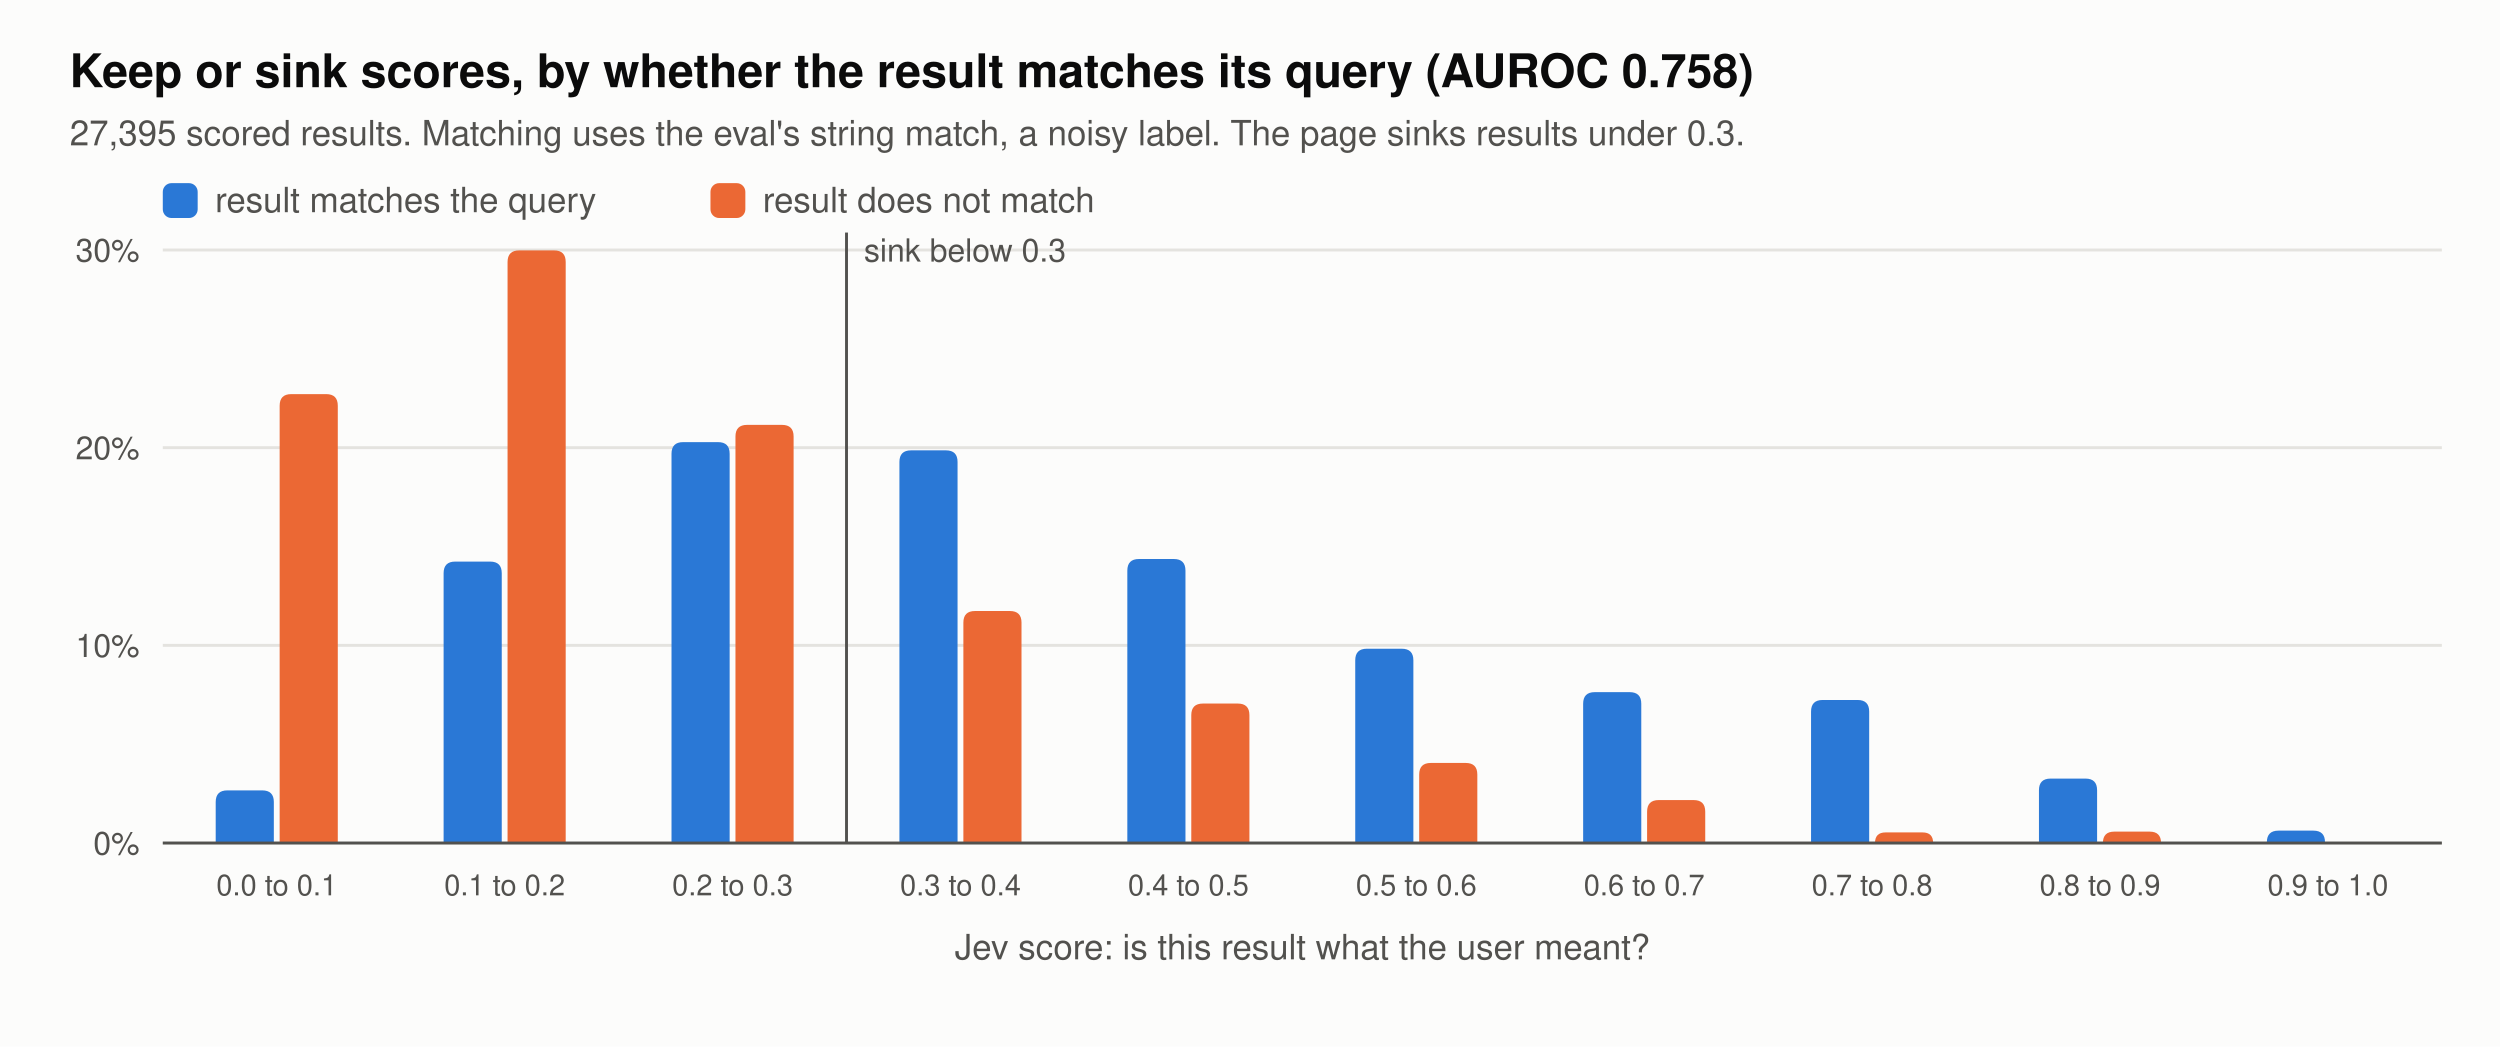
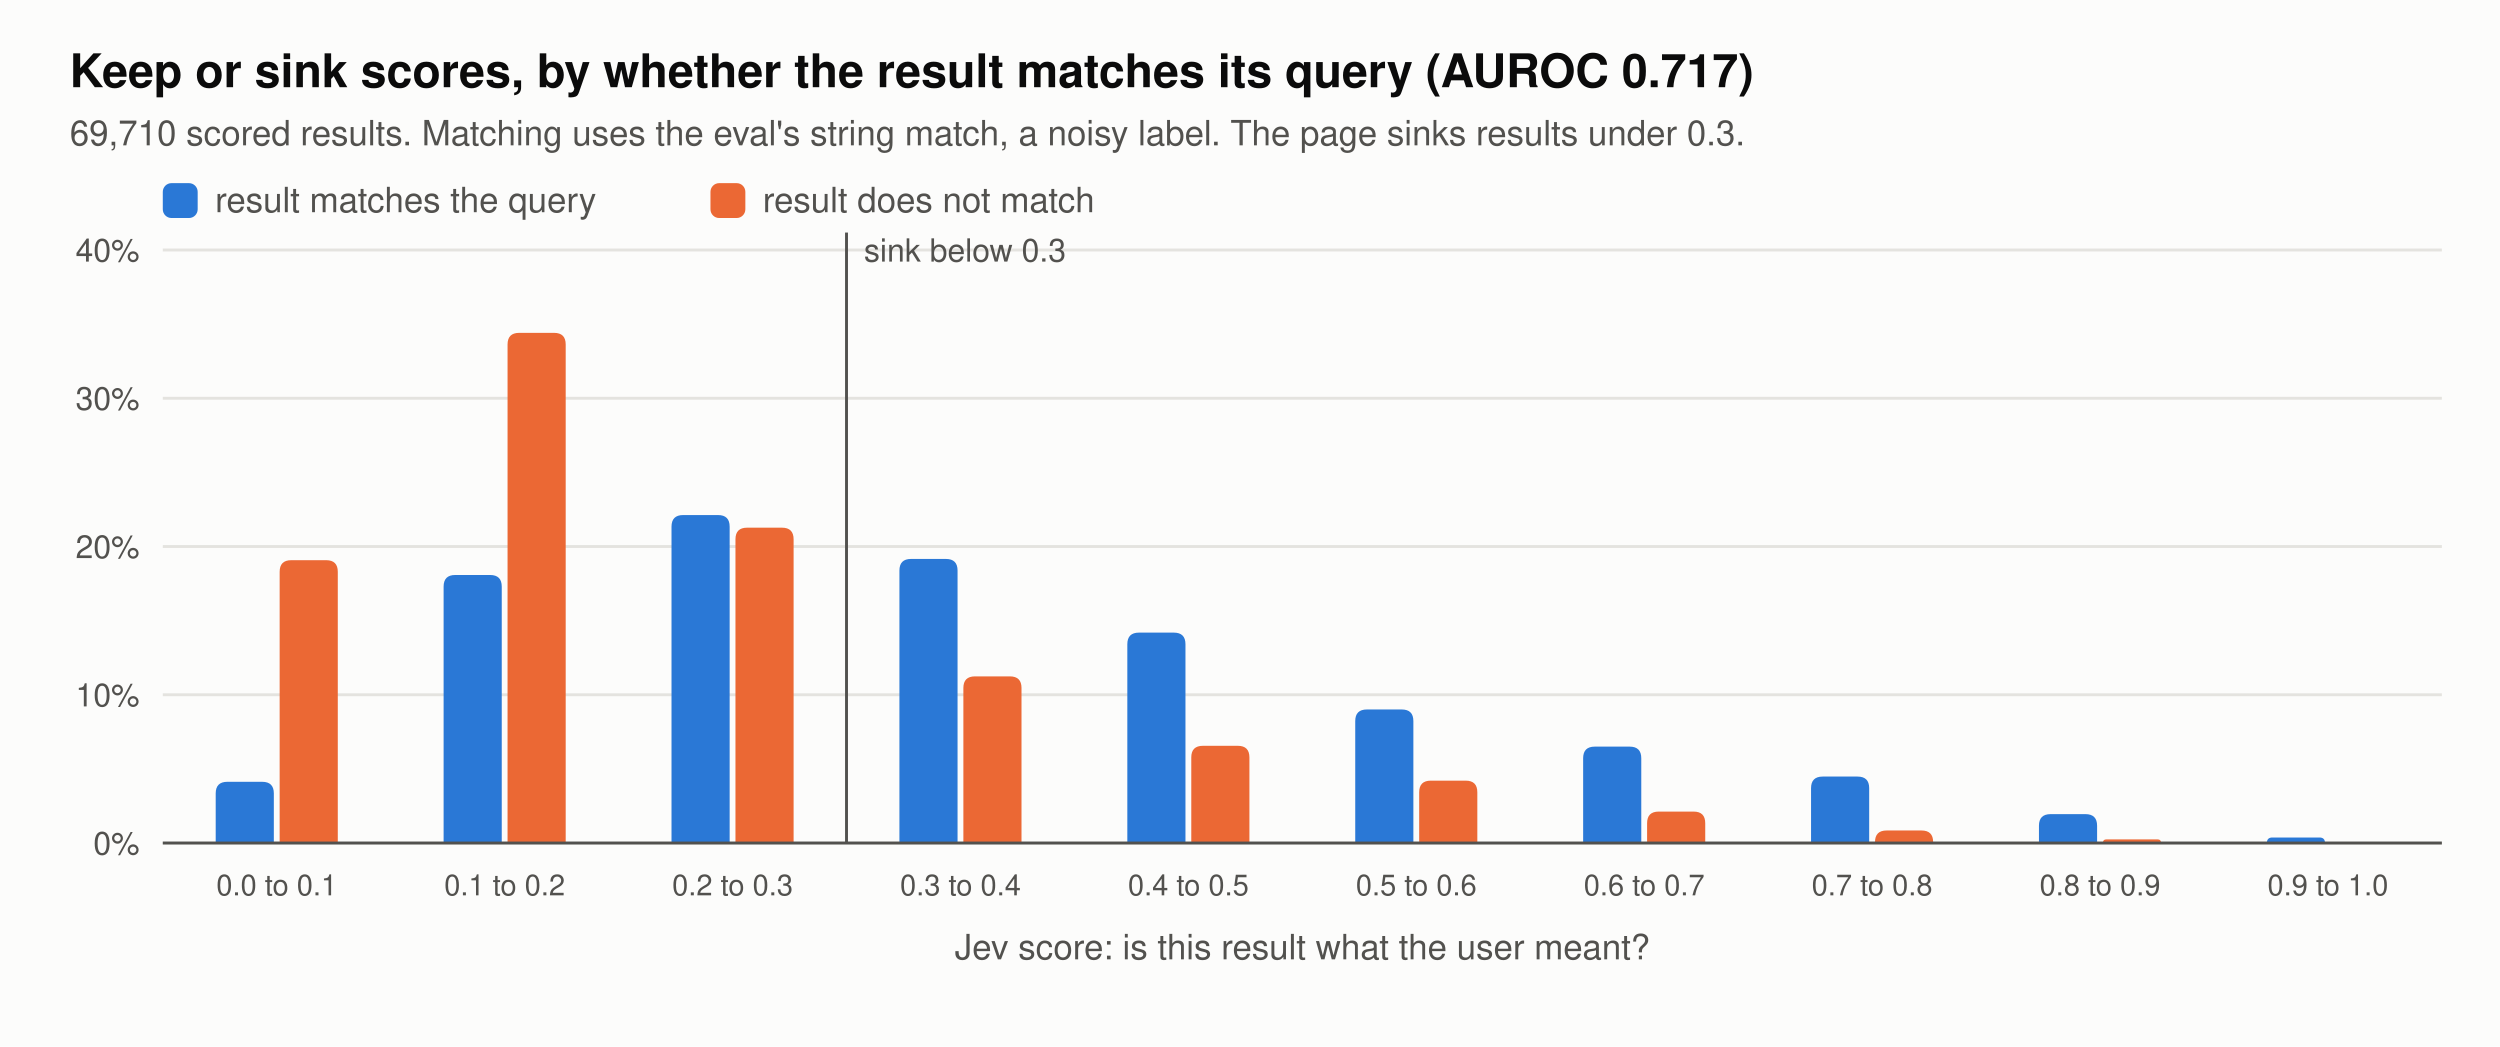
<svg xmlns="http://www.w3.org/2000/svg" width="860" height="360" viewBox="0 0 860 360" role="img" font-family="-apple-system, 'Segoe UI', Helvetica, Arial, sans-serif">
  <rect width="860" height="360" fill="#fcfcfb" />
-   <text x="24.0" y="30.0" font-size="16" fill="#0b0b0b" font-weight="600">Keep or sink scores, by whether the result matches its query (AUROC 0.758)</text>
-   <text x="24.0" y="50.0" font-size="12" fill="#52514e">27,395 scored results. Matching uses the eval's string match, a noisy label. The page sinks results under 0.3.</text>
+   <text x="24.0" y="30.0" font-size="16" fill="#0b0b0b" font-weight="600">Keep or sink scores, by whether the result matches its query (AUROC 0.717)</text>
+   <text x="24.0" y="50.0" font-size="12" fill="#52514e">69,710 scored results. Matching uses the eval's string match, a noisy label. The page sinks results under 0.3.</text>
  <rect x="56" y="63" width="12" height="12" rx="3" fill="#2a78d6" />
  <text x="74.0" y="73.0" font-size="12" fill="#52514e">result matches the query</text>
  <rect x="244.4" y="63" width="12" height="12" rx="3" fill="#eb6834" />
  <text x="262.4" y="73.0" font-size="12" fill="#52514e">result does not match</text>
  <line x1="56.0" y1="290.0" x2="840.0" y2="290.0" stroke="#e4e3df" stroke-width="1" />
  <text x="48.0" y="294.0" font-size="11" fill="#52514e" text-anchor="end">0%</text>
-   <line x1="56.0" y1="222.0" x2="840.0" y2="222.0" stroke="#e4e3df" stroke-width="1" />
-   <text x="48.0" y="226.0" font-size="11" fill="#52514e" text-anchor="end">10%</text>
-   <line x1="56.0" y1="154.0" x2="840.0" y2="154.0" stroke="#e4e3df" stroke-width="1" />
-   <text x="48.0" y="158.0" font-size="11" fill="#52514e" text-anchor="end">20%</text>
+   <line x1="56.0" y1="239.0" x2="840.0" y2="239.0" stroke="#e4e3df" stroke-width="1" />
+   <text x="48.0" y="243.0" font-size="11" fill="#52514e" text-anchor="end">10%</text>
+   <line x1="56.0" y1="188.0" x2="840.0" y2="188.0" stroke="#e4e3df" stroke-width="1" />
+   <text x="48.0" y="192.0" font-size="11" fill="#52514e" text-anchor="end">20%</text>
+   <line x1="56.0" y1="137.0" x2="840.0" y2="137.0" stroke="#e4e3df" stroke-width="1" />
+   <text x="48.0" y="141.0" font-size="11" fill="#52514e" text-anchor="end">30%</text>
  <line x1="56.0" y1="86.0" x2="840.0" y2="86.0" stroke="#e4e3df" stroke-width="1" />
-   <text x="48.0" y="90.0" font-size="11" fill="#52514e" text-anchor="end">30%</text>
-   <path d="M74.2,290V275.892Q74.2,271.892 78.2,271.892H90.2Q94.2,271.892 94.2,275.892V290Z" fill="#2a78d6" />
-   <path d="M96.2,290V139.575Q96.2,135.575 100.2,135.575H112.2Q116.2,135.575 116.2,139.575V290Z" fill="#eb6834" />
+   <text x="48.0" y="90.0" font-size="11" fill="#52514e" text-anchor="end">40%</text>
+   <path d="M74.2,290V272.94Q74.2,268.94 78.2,268.94H90.2Q94.2,268.94 94.2,272.94V290Z" fill="#2a78d6" />
+   <path d="M96.2,290V196.703Q96.2,192.703 100.2,192.703H112.2Q116.2,192.703 116.2,196.703V290Z" fill="#eb6834" />
  <text x="95.2" y="308.0" font-size="10" fill="#52514e" text-anchor="middle">0.0 to 0.1</text>
-   <path d="M152.6,290V197.184Q152.6,193.184 156.6,193.184H168.6Q172.6,193.184 172.6,197.184V290Z" fill="#2a78d6" />
-   <path d="M174.6,290V90.137Q174.6,86.137 178.6,86.137H190.6Q194.6,86.137 194.6,90.137V290Z" fill="#eb6834" />
+   <path d="M152.6,290V201.796Q152.6,197.796 156.6,197.796H168.6Q172.6,197.796 172.6,201.796V290Z" fill="#2a78d6" />
+   <path d="M174.6,290V118.502Q174.6,114.502 178.6,114.502H190.6Q194.6,114.502 194.6,118.502V290Z" fill="#eb6834" />
  <text x="173.6" y="308.0" font-size="10" fill="#52514e" text-anchor="middle">0.1 to 0.2</text>
-   <path d="M231,290V156.09Q231,152.09 235,152.09H247Q251,152.09 251,156.09V290Z" fill="#2a78d6" />
-   <path d="M253,290V150.156Q253,146.156 257,146.156H269Q273,146.156 273,150.156V290Z" fill="#eb6834" />
+   <path d="M231,290V181.177Q231,177.177 235,177.177H247Q251,177.177 251,181.177V290Z" fill="#2a78d6" />
+   <path d="M253,290V185.519Q253,181.519 257,181.519H269Q273,181.519 273,185.519V290Z" fill="#eb6834" />
  <text x="252.0" y="308.0" font-size="10" fill="#52514e" text-anchor="middle">0.2 to 0.3</text>
-   <path d="M309.4,290V158.921Q309.4,154.921 313.4,154.921H325.4Q329.4,154.921 329.4,158.921V290Z" fill="#2a78d6" />
-   <path d="M331.4,290V214.188Q331.4,210.188 335.4,210.188H347.4Q351.4,210.188 351.4,214.188V290Z" fill="#eb6834" />
+   <path d="M309.4,290V196.274Q309.4,192.274 313.4,192.274H325.4Q329.4,192.274 329.4,196.274V290Z" fill="#2a78d6" />
+   <path d="M331.4,290V236.671Q331.4,232.671 335.4,232.671H347.4Q351.4,232.671 351.4,236.671V290Z" fill="#eb6834" />
  <text x="330.4" y="308.0" font-size="10" fill="#52514e" text-anchor="middle">0.3 to 0.4</text>
-   <path d="M387.8,290V196.297Q387.8,192.297 391.8,192.297H403.8Q407.8,192.297 407.8,196.297V290Z" fill="#2a78d6" />
-   <path d="M409.8,290V246.021Q409.8,242.021 413.8,242.021H425.8Q429.8,242.021 429.8,246.021V290Z" fill="#eb6834" />
+   <path d="M387.8,290V221.619Q387.8,217.619 391.8,217.619H403.8Q407.8,217.619 407.8,221.619V290Z" fill="#2a78d6" />
+   <path d="M409.8,290V260.556Q409.8,256.556 413.8,256.556H425.8Q429.8,256.556 429.8,260.556V290Z" fill="#eb6834" />
  <text x="408.8" y="308.0" font-size="10" fill="#52514e" text-anchor="middle">0.4 to 0.5</text>
-   <path d="M466.2,290V227.159Q466.2,223.159 470.2,223.159H482.2Q486.2,223.159 486.2,227.159V290Z" fill="#2a78d6" />
-   <path d="M488.2,290V266.453Q488.2,262.453 492.2,262.453H504.2Q508.2,262.453 508.2,266.453V290Z" fill="#eb6834" />
+   <path d="M466.2,290V248.058Q466.2,244.058 470.2,244.058H482.2Q486.2,244.058 486.2,248.058V290Z" fill="#2a78d6" />
+   <path d="M488.2,290V272.542Q488.2,268.542 492.2,268.542H504.2Q508.2,268.542 508.2,272.542V290Z" fill="#eb6834" />
  <text x="487.2" y="308.0" font-size="10" fill="#52514e" text-anchor="middle">0.5 to 0.6</text>
-   <path d="M544.6,290V242.096Q544.6,238.096 548.6,238.096H560.6Q564.6,238.096 564.6,242.096V290Z" fill="#2a78d6" />
-   <path d="M566.6,290V279.223Q566.6,275.223 570.6,275.223H582.6Q586.6,275.223 586.6,279.223V290Z" fill="#eb6834" />
+   <path d="M544.6,290V260.836Q544.6,256.836 548.6,256.836H560.6Q564.6,256.836 564.6,260.836V290Z" fill="#2a78d6" />
+   <path d="M566.6,290V283.184Q566.6,279.184 570.6,279.184H582.6Q586.6,279.184 586.6,283.184V290Z" fill="#eb6834" />
  <text x="565.6" y="308.0" font-size="10" fill="#52514e" text-anchor="middle">0.6 to 0.7</text>
-   <path d="M623,290V244.79Q623,240.79 627,240.79H639Q643,240.79 643,244.79V290Z" fill="#2a78d6" />
-   <path d="M645,290V290Q645,286.351 648.649,286.351H661.351Q665,286.351 665,290V290Z" fill="#eb6834" />
+   <path d="M623,290V271.139Q623,267.139 627,267.139H639Q643,267.139 643,271.139V290Z" fill="#2a78d6" />
+   <path d="M645,290V289.687Q645,285.687 649,285.687H661Q665,285.687 665,289.687V290Z" fill="#eb6834" />
  <text x="644.0" y="308.0" font-size="10" fill="#52514e" text-anchor="middle">0.7 to 0.8</text>
-   <path d="M701.4,290V271.834Q701.4,267.834 705.4,267.834H717.4Q721.4,267.834 721.4,271.834V290Z" fill="#2a78d6" />
-   <path d="M723.4,290V290Q723.4,286.078 727.322,286.078H739.478Q743.4,286.078 743.4,290V290Z" fill="#eb6834" />
+   <path d="M701.4,290V284.061Q701.4,280.061 705.4,280.061H717.4Q721.4,280.061 721.4,284.061V290Z" fill="#2a78d6" />
+   <path d="M723.4,290V290Q723.4,288.743 724.657,288.743H742.143Q743.4,288.743 743.4,290V290Z" fill="#eb6834" />
  <text x="722.4" y="308.0" font-size="10" fill="#52514e" text-anchor="middle">0.8 to 0.9</text>
-   <path d="M779.8,290V289.737Q779.8,285.737 783.8,285.737H795.8Q799.8,285.737 799.8,289.737V290Z" fill="#2a78d6" />
+   <path d="M779.8,290V290Q779.8,288.1 781.7,288.1H797.9Q799.8,288.1 799.8,290V290Z" fill="#2a78d6" />
  <text x="800.8" y="308.0" font-size="10" fill="#52514e" text-anchor="middle">0.9 to 1.0</text>
  <line x1="291.2" y1="80.0" x2="291.2" y2="290.0" stroke="#52514e" stroke-width="1" />
  <text x="297.2" y="90.0" font-size="11" fill="#52514e">sink below 0.3</text>
  <line x1="56.0" y1="290.0" x2="840.0" y2="290.0" stroke="#52514e" stroke-width="1" />
  <text x="448.0" y="330.0" font-size="12" fill="#52514e" text-anchor="middle">Jev score: is this result what the user meant?</text>
</svg>
